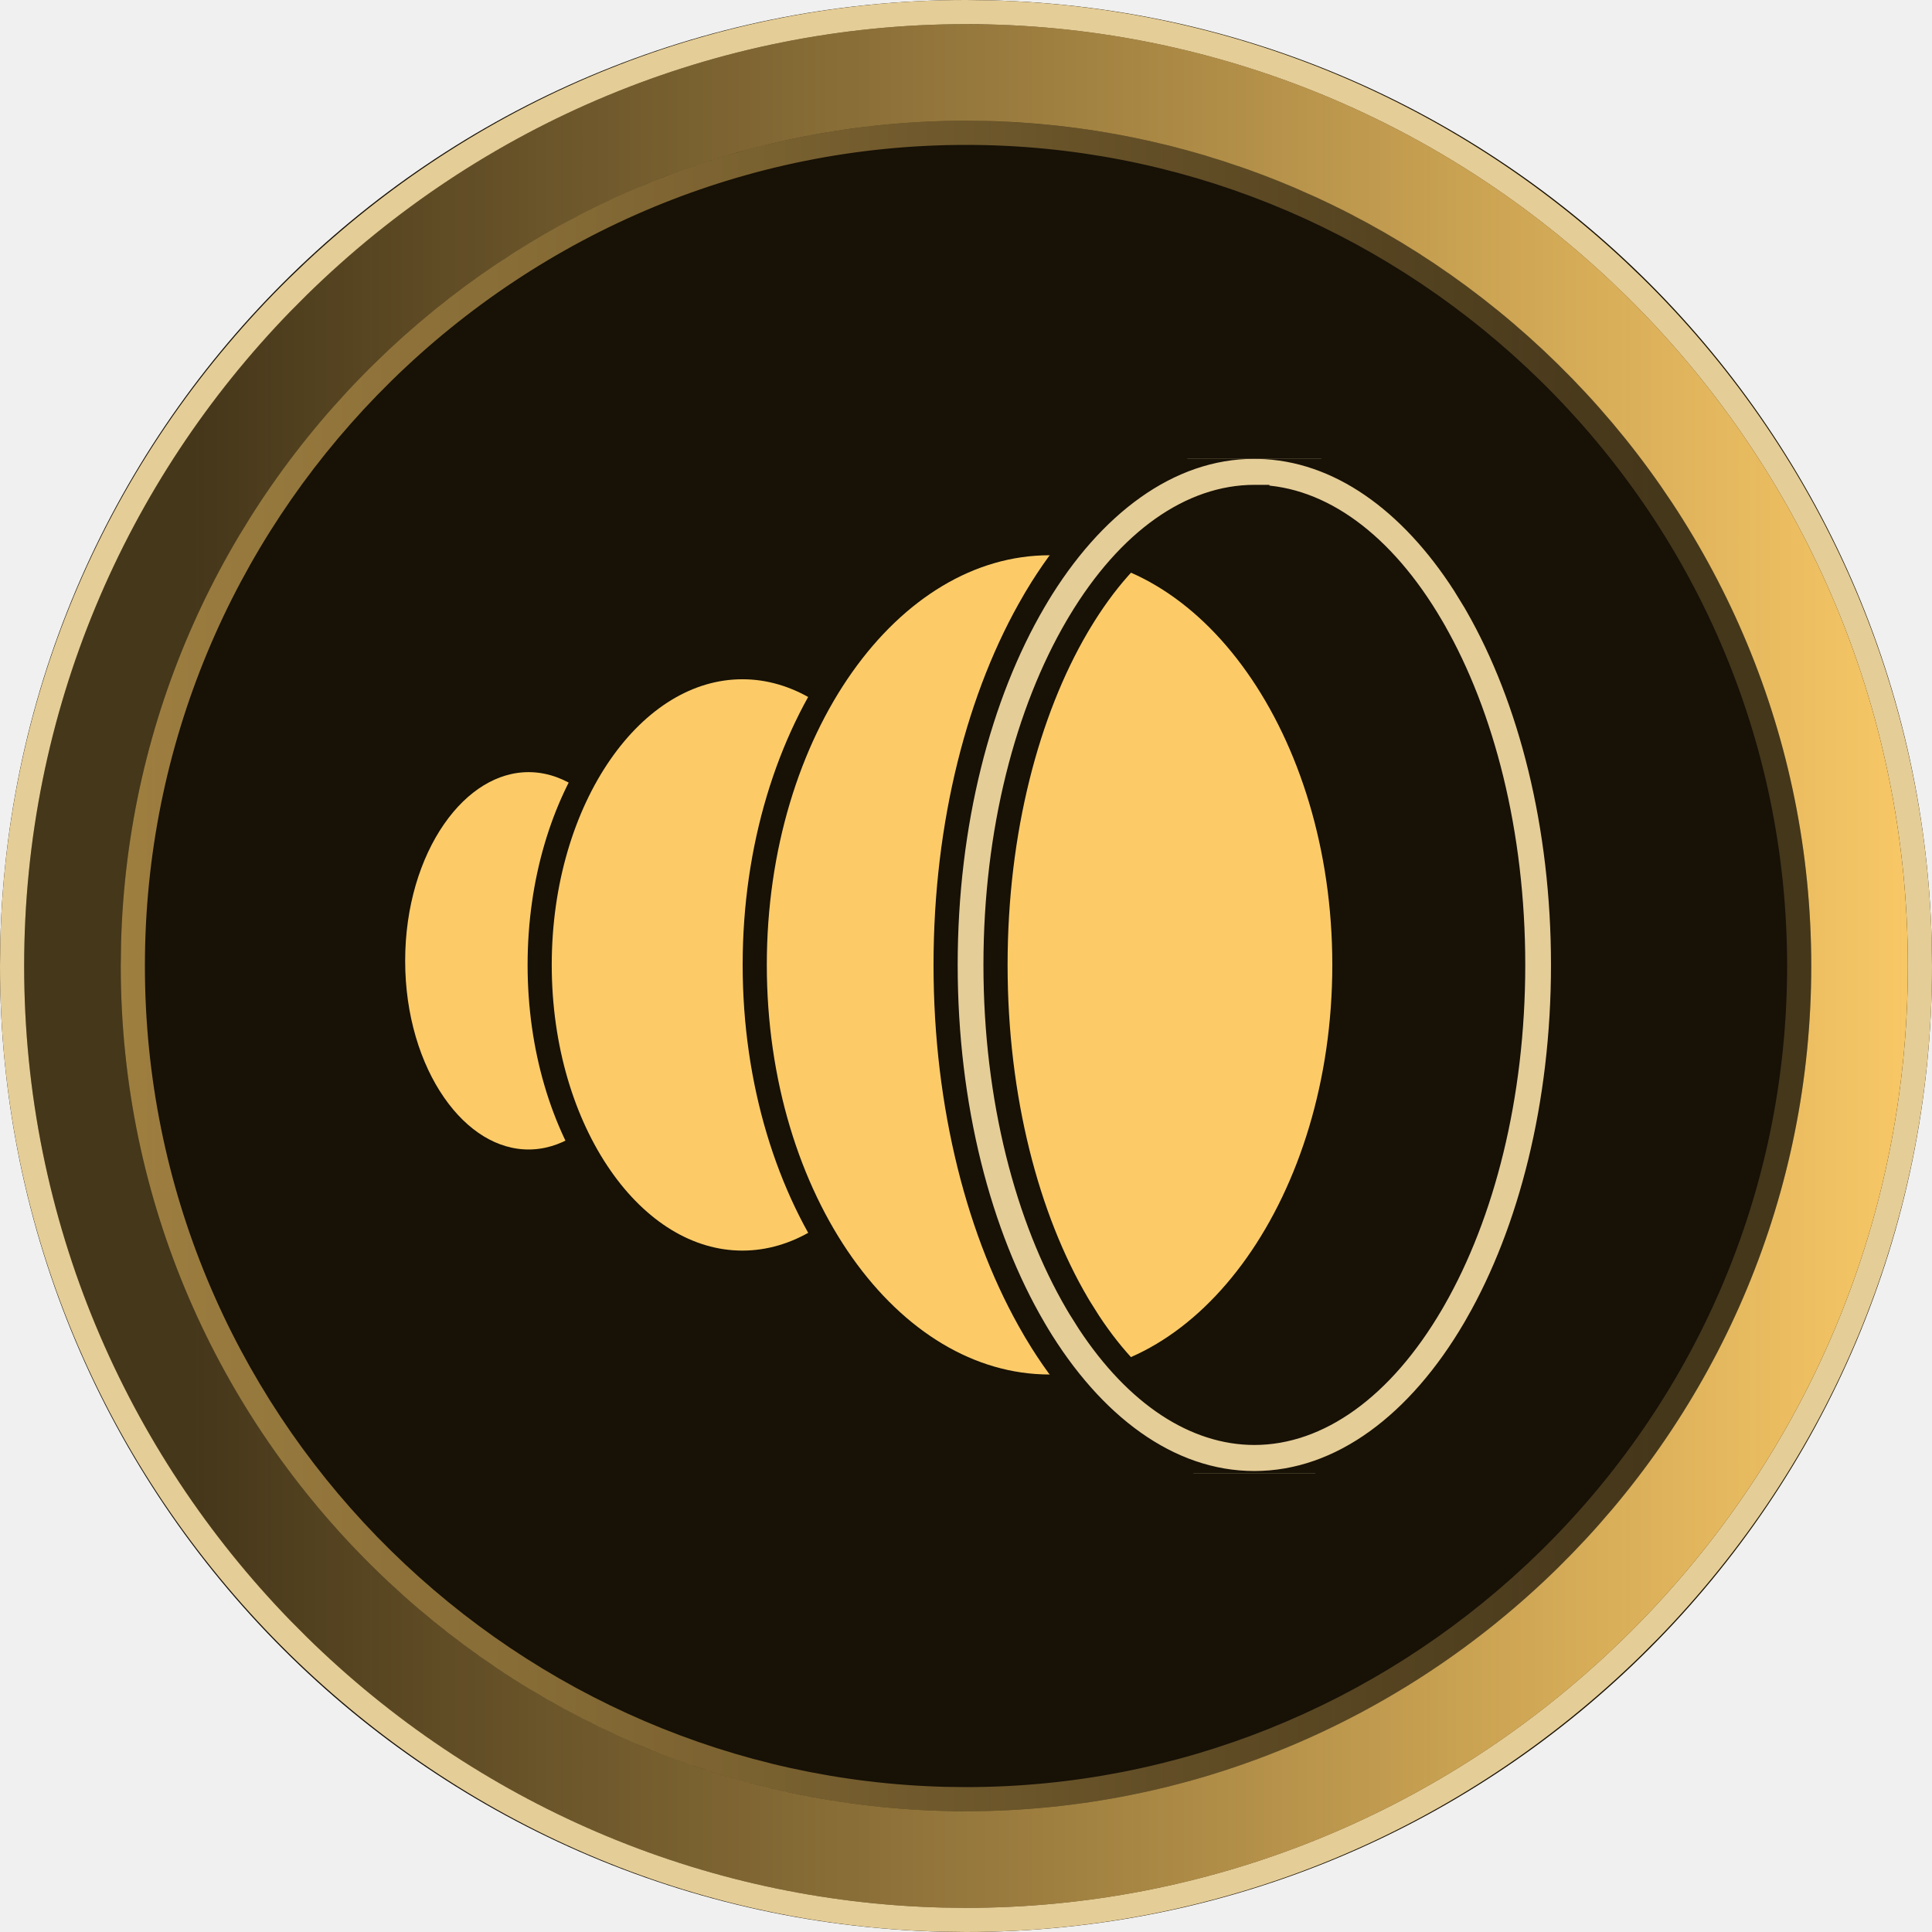
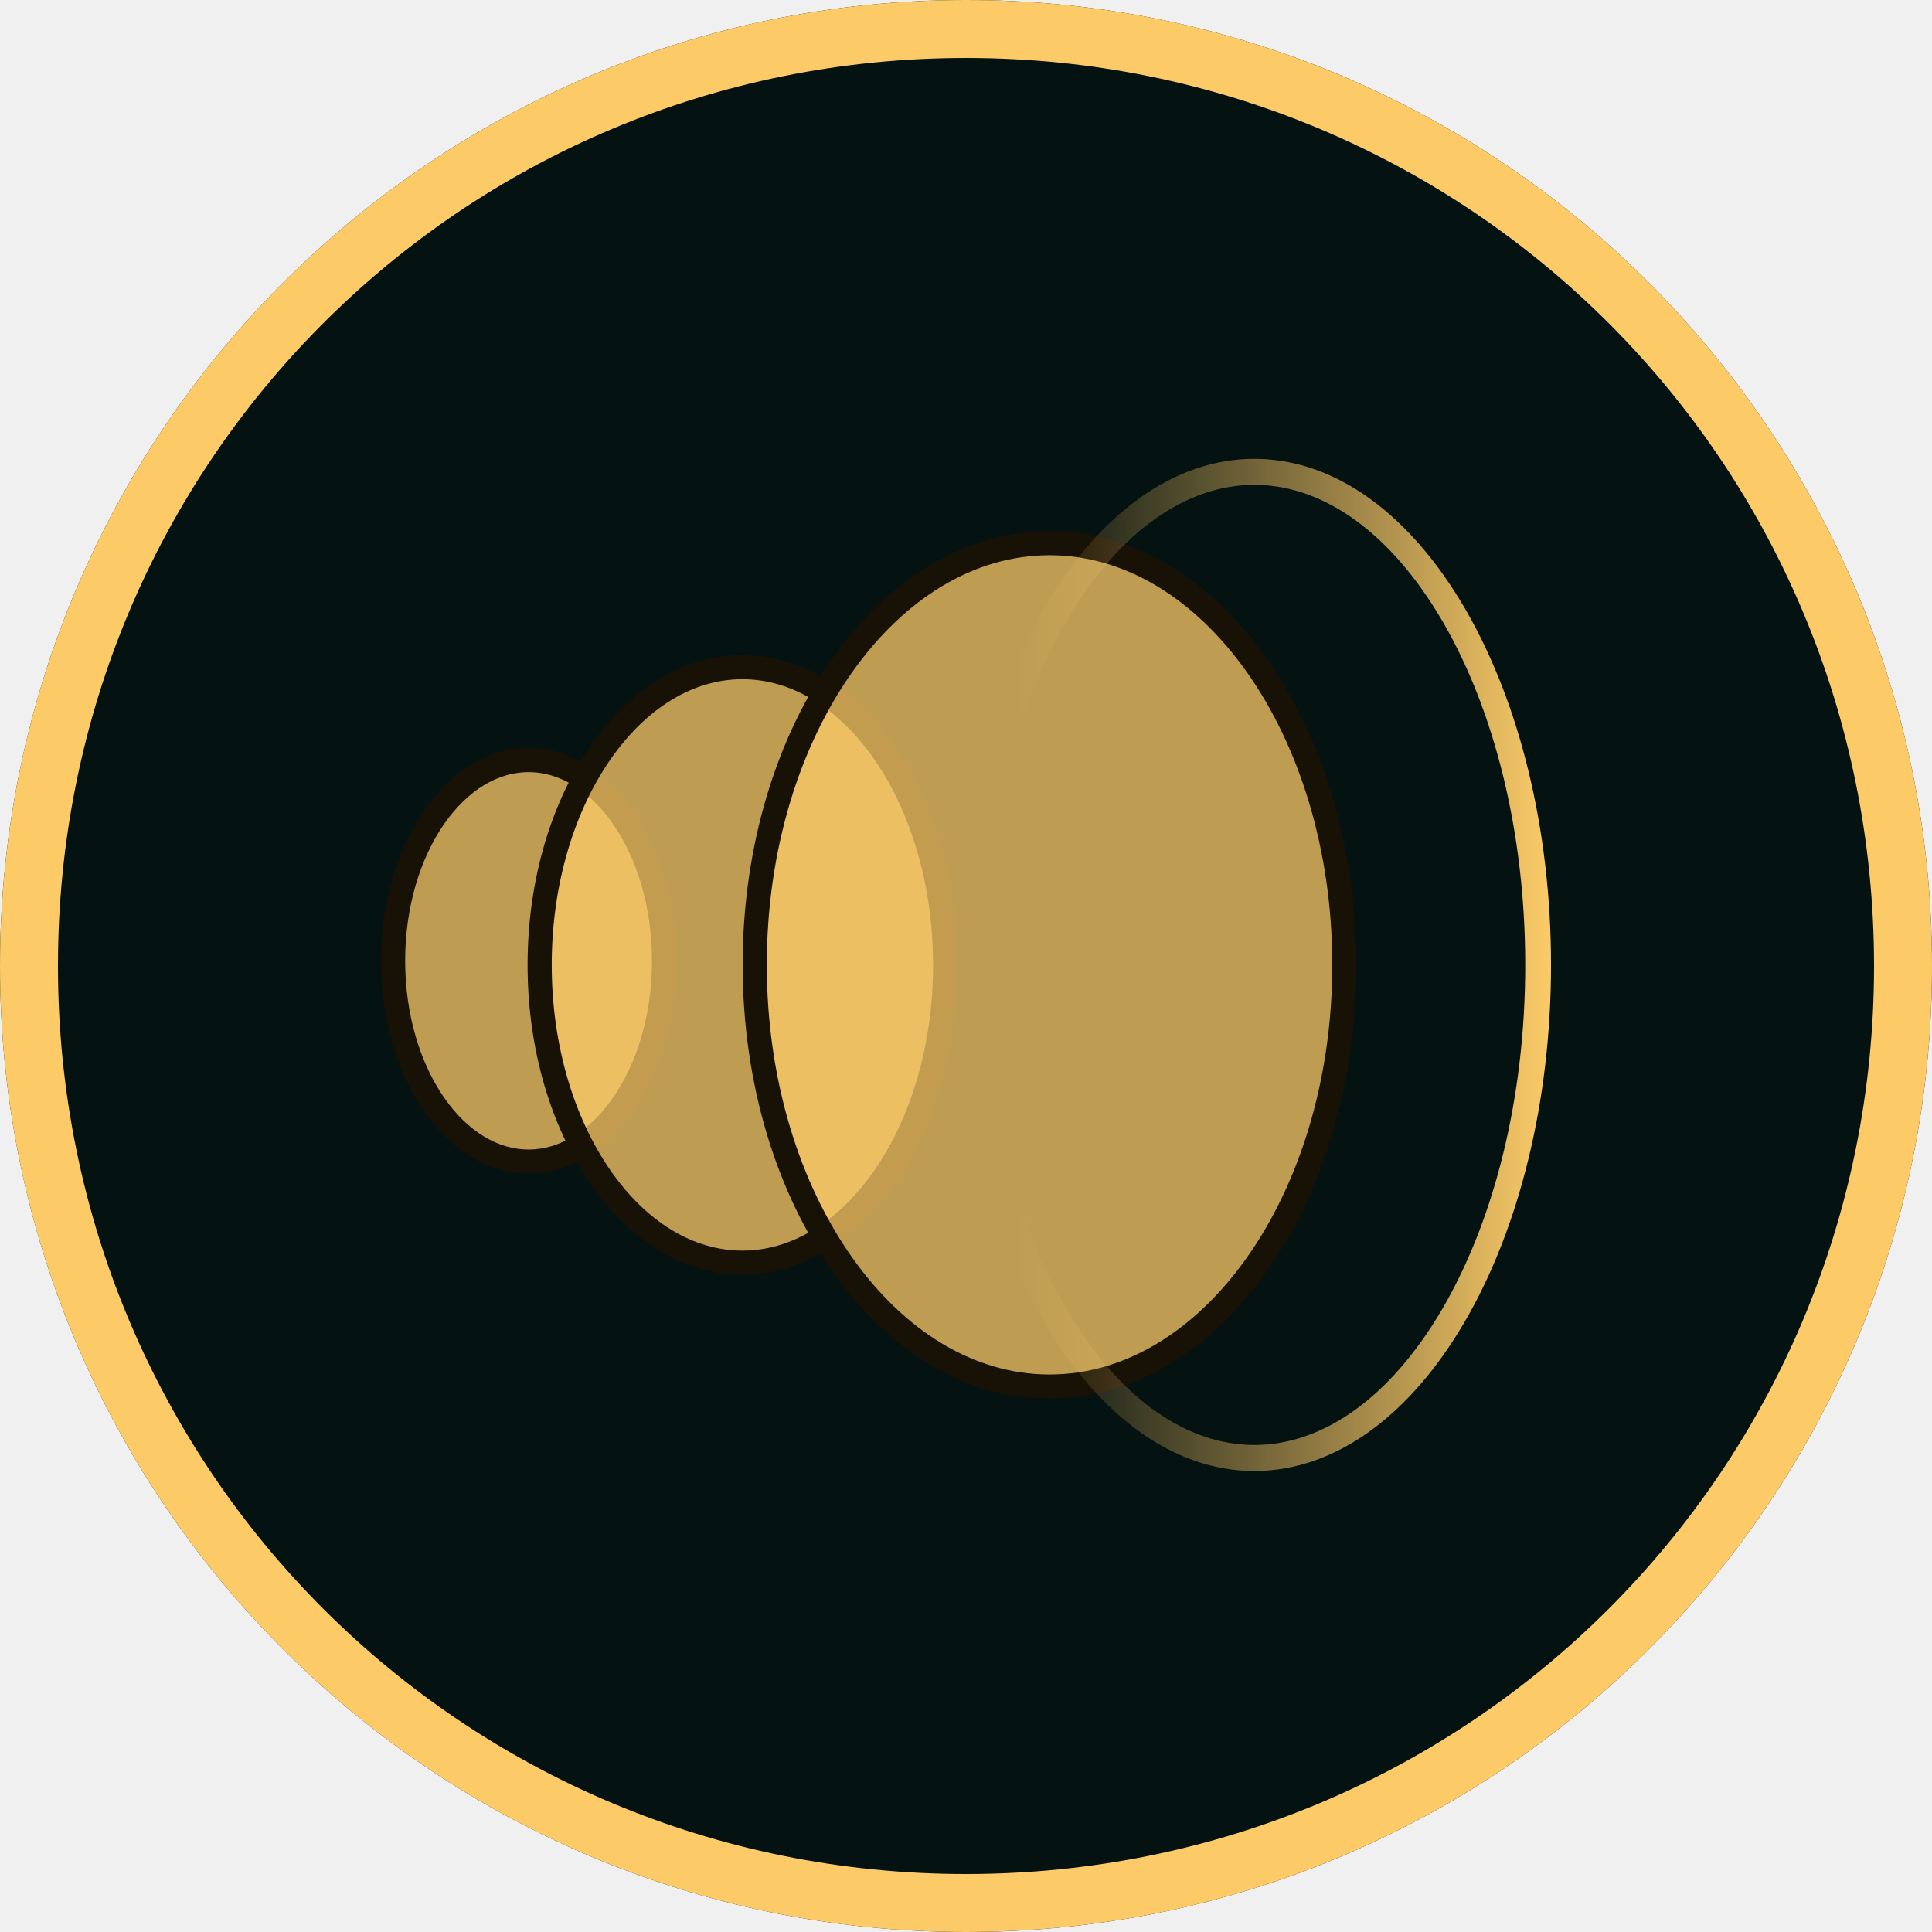
- <svg xmlns="http://www.w3.org/2000/svg" width="54" height="54" viewBox="0 0 54 54" fill="none">
-   <g clip-path="url(#clip0_4002_850)">
-     <path d="M54 27C54 41.912 41.912 54 27 54C12.088 54 0 41.912 0 27C0 12.088 12.088 0 27 0C41.912 0 54 12.088 54 27Z" fill="#171106" />
-     <g clip-path="url(#clip1_4002_850)">
-       <path d="M14.773 21.244C15.771 21.244 16.71 21.826 17.413 22.841C18.116 23.854 18.561 25.272 18.561 26.855C18.561 28.437 18.116 29.856 17.413 30.869C16.71 31.884 15.771 32.466 14.773 32.466C13.777 32.466 12.838 31.884 12.135 30.869C11.432 29.856 10.987 28.437 10.987 26.855C10.987 25.272 11.432 23.854 12.135 22.841C12.838 21.827 13.777 21.245 14.773 21.244Z" fill="#FCCB68" stroke="#171106" stroke-width="0.675" />
-       <path d="M20.75 18.648C22.267 18.648 23.675 19.533 24.718 21.038C25.761 22.542 26.416 24.638 26.416 26.97C26.416 29.301 25.761 31.397 24.718 32.901C23.675 34.406 22.267 35.292 20.75 35.292C19.234 35.292 17.825 34.407 16.782 32.901C15.739 31.397 15.084 29.301 15.084 26.97C15.084 24.638 15.739 22.542 16.782 21.038C17.825 19.533 19.234 18.648 20.75 18.648Z" fill="#FCCB68" stroke="#171106" stroke-width="0.675" />
-       <path d="M29.335 15.182C31.565 15.182 33.617 16.459 35.124 18.59C36.632 20.721 37.576 23.682 37.576 26.968C37.576 30.255 36.632 33.216 35.124 35.347C33.617 37.478 31.565 38.755 29.335 38.755C27.106 38.755 25.053 37.478 23.545 35.347C22.038 33.216 21.095 30.255 21.095 26.968C21.095 23.682 22.038 20.721 23.545 18.59C25.053 16.459 27.105 15.182 29.335 15.182Z" fill="#FCCB68" stroke="#171106" stroke-width="0.675" />
-       <path d="M35.063 12.487L35.17 12.489H35.174C37.435 12.538 39.44 14.022 40.924 16.326L41.214 16.798L41.215 16.799L41.284 16.92L41.285 16.921C42.778 19.529 43.688 23.076 43.688 26.97C43.688 30.863 42.778 34.41 41.285 37.019V37.02L41.215 37.14L41.214 37.142C39.683 39.755 37.518 41.453 35.06 41.453C32.64 41.453 30.504 39.807 28.977 37.265L28.977 37.263L28.906 37.144L28.905 37.142C27.369 34.522 26.43 30.925 26.43 26.97C26.43 23.014 27.369 19.418 28.905 16.798L28.906 16.796L28.977 16.677L28.977 16.675C30.504 14.132 32.64 12.487 35.06 12.487H35.063ZM35.059 13.889C33.322 13.89 31.565 15.079 30.173 17.398L30.106 17.511C28.718 19.88 27.825 23.221 27.825 26.97C27.825 30.718 28.718 34.06 30.106 36.429L30.173 36.542L30.439 36.964C31.785 39.006 33.432 40.05 35.06 40.05C36.824 40.05 38.609 38.823 40.012 36.431L40.077 36.318C41.429 33.956 42.294 30.659 42.294 26.97C42.294 23.279 41.428 19.983 40.076 17.621V17.62L40.011 17.508V17.507C38.631 15.153 36.879 13.928 35.143 13.89V13.889H35.059Z" fill="#E5CD97" stroke="#171106" stroke-width="0.675" />
-     </g>
-     <path d="M4.05 27C4.05 33.213 6.536 38.83 10.54 42.953L10.932 43.347C15.046 47.386 20.538 49.796 26.429 49.943L27 49.95C32.915 49.95 38.463 47.666 42.665 43.733L43.068 43.347C47.301 39.191 49.95 33.413 49.95 27C49.95 20.587 47.301 14.809 43.068 10.653L42.665 10.267C38.463 6.334 32.915 4.05 27 4.05L27 3.375L27.589 3.382C33.459 3.528 38.942 5.858 43.126 9.774L43.541 10.171C47.76 14.314 50.453 20.026 50.617 26.383L50.625 27C50.625 33.397 48.064 39.18 43.944 43.423L43.541 43.828C39.171 48.118 33.288 50.625 27 50.625L26.412 50.618C20.346 50.467 14.692 47.984 10.459 43.828C6.104 39.552 3.375 33.604 3.375 27L3.383 26.383C3.547 20.026 6.24 14.314 10.459 10.171L10.873 9.774C15.197 5.727 20.908 3.375 27 3.375L27 4.05C20.894 4.05 15.179 6.483 10.932 10.653L10.54 11.047C6.536 15.171 4.05 20.787 4.05 27Z" fill="url(#paint0_linear_4002_850)" />
-     <path d="M0.675 27C0.675 34.127 3.527 40.569 8.119 45.299L8.569 45.751C13.287 50.384 19.587 53.149 26.345 53.317L27 53.325C33.785 53.325 40.15 50.705 44.969 46.193L45.431 45.751C50.286 40.984 53.325 34.357 53.325 27C53.325 19.643 50.286 13.016 45.431 8.249L44.969 7.807C40.15 3.295 33.785 0.675 27 0.675L27 1.45428e-06L27.672 0.009C34.381 0.176 40.648 2.838 45.43 7.314L45.903 7.767C50.726 12.502 53.803 19.03 53.991 26.295L54 27C54 34.311 51.073 40.92 46.365 45.769L45.903 46.233C40.91 51.136 34.186 54 27 54L26.328 53.991C19.395 53.819 12.934 50.982 8.096 46.233C3.118 41.346 -5.92878e-06 34.547 -5.26898e-06 27L0.009 26.295C0.197 19.03 3.274 12.502 8.096 7.767L8.569 7.314C13.511 2.688 20.038 6.95102e-05 27 1.45428e-06L27 0.675C19.995 0.675 13.44 3.466 8.569 8.249L8.119 8.701C3.527 13.431 0.675 19.873 0.675 27Z" fill="#E5CD97" />
-     <path d="M50.625 27C50.625 20.609 48.07 14.831 43.944 10.581L43.54 10.175C39.298 6.011 33.645 3.533 27.587 3.382L27 3.375C20.917 3.375 15.207 5.722 10.876 9.777L10.46 10.175C6.097 14.459 3.375 20.403 3.375 27C3.375 33.597 6.097 39.541 10.46 43.825H10.46C14.839 48.123 20.721 50.625 27 50.625V53.325L26.344 53.317C19.803 53.154 13.693 50.558 9.031 46.194L8.569 45.752C3.716 40.987 0.675 34.359 0.675 27C0.675 19.871 3.529 13.428 8.12 8.701L8.569 8.248C13.438 3.468 19.994 0.675 27 0.675L27.655 0.683C34.415 0.851 40.714 3.617 45.431 8.248C50.285 13.013 53.325 19.642 53.325 27C53.325 34.358 50.284 40.987 45.431 45.752L44.97 46.194C40.152 50.704 33.788 53.325 27 53.325V50.625C33.279 50.625 39.162 48.124 43.54 43.826L43.944 43.419C48.07 39.169 50.625 33.391 50.625 27Z" fill="url(#paint1_linear_4002_850)" />
+ <svg xmlns="http://www.w3.org/2000/svg" width="80" height="80" viewBox="0 0 80 80" fill="none">
+   <g clip-path="url(#clip0_604_162)">
+     <path d="M40 80C62.167 80 80 62.167 80 40C80 17.833 62.167 0 40 0C17.833 0 0 17.833 0 40C0 62.167 17.833 80 40 80Z" fill="#051212" />
+     <path d="M77.6 40C77.6 19.159 60.841 2.4 40 2.4C19.159 2.4 2.4 19.159 2.4 40C2.4 60.841 19.159 77.6 40 77.6V80C17.833 80 0 62.167 0 40C0 17.833 17.833 0 40 0C62.167 0 80 17.833 80 40C80 62.167 62.167 80 40 80V77.6C60.841 77.6 77.6 60.841 77.6 40Z" fill="#FCCB68" />
+     <path d="M21.887 31.473C23.364 31.473 24.755 32.336 25.797 33.839C26.838 35.34 27.497 37.441 27.497 39.785C27.497 42.13 26.838 44.231 25.797 45.732C24.755 47.236 23.364 48.099 21.887 48.099C20.41 48.099 19.019 47.236 17.977 45.732C16.936 44.231 16.277 42.13 16.277 39.785C16.277 37.441 16.936 35.34 17.977 33.839C19.019 32.336 20.41 31.473 21.887 31.473Z" fill="#FCCB68" fill-opacity="0.75" stroke="#171106" />
+     <path d="M30.741 27.625C32.987 27.625 35.074 28.938 36.62 31.168C38.165 33.396 39.136 36.502 39.136 39.955C39.136 43.409 38.165 46.514 36.62 48.742C35.074 50.972 32.987 52.285 30.741 52.285C28.495 52.285 26.408 50.972 24.862 48.742C23.317 46.514 22.346 43.409 22.346 39.955C22.346 36.502 23.317 33.396 24.862 31.168C26.408 28.938 28.495 27.625 30.741 27.625Z" fill="#FCCB68" fill-opacity="0.75" stroke="#171106" />
+     <path d="M43.46 22.491C46.763 22.491 49.803 24.383 52.037 27.541C54.27 30.698 55.667 35.084 55.667 39.953C55.667 44.822 54.27 49.209 52.037 52.365C49.803 55.523 46.763 57.415 43.46 57.415C40.156 57.415 37.115 55.523 34.882 52.365C32.648 49.209 31.252 44.822 31.252 39.953C31.252 35.084 32.648 30.698 34.882 27.541C37.115 24.383 40.156 22.491 43.46 22.491Z" fill="#FCCB68" fill-opacity="0.75" stroke="#171106" />
+     <path d="M63.157 39.956C63.157 34.416 61.86 29.443 59.807 25.856L59.708 25.686C57.618 22.12 54.89 20.14 52.074 20.078L51.94 20.077C49.121 20.077 46.382 22.002 44.272 25.518L44.172 25.686C42.062 29.285 40.722 34.328 40.722 39.956C40.722 45.583 42.062 50.626 44.172 54.225L44.272 54.394C46.382 57.909 49.121 59.834 51.94 59.834C54.803 59.834 57.585 57.847 59.708 54.225L59.807 54.055C61.86 50.468 63.157 45.495 63.157 39.956ZM64.224 39.956C64.224 45.652 62.892 50.817 60.73 54.594L60.626 54.773C58.403 58.566 55.332 60.911 51.94 60.911C48.601 60.911 45.573 58.639 43.359 54.95L43.254 54.773C41.031 50.981 39.656 45.742 39.656 39.956C39.656 34.169 41.031 28.93 43.254 25.138L43.359 24.961C45.573 21.273 48.601 19 51.94 19L52.099 19.002C55.428 19.074 58.438 21.404 60.626 25.138L60.73 25.317C62.892 29.094 64.224 34.259 64.224 39.956Z" fill="url(#paint0_linear_604_162)" />
  </g>
  <defs>
-     <linearGradient id="paint0_linear_4002_850" x1="2.303" y1="27.608" x2="46.578" y2="27.608" gradientUnits="userSpaceOnUse">
-       <stop stop-color="#FCCB68" stop-opacity="0.6" />
-       <stop offset="1" stop-color="#FCCB68" stop-opacity="0.2" />
+     <linearGradient id="paint0_linear_604_162" x1="64.224" y1="39.43" x2="42.202" y2="39.43" gradientUnits="userSpaceOnUse">
+       <stop stop-color="#FCCB68" />
+       <stop offset="1" stop-color="#FCCB68" stop-opacity="0" />
    </linearGradient>
-     <linearGradient id="paint1_linear_4002_850" x1="54.52" y1="26.322" x2="5.184" y2="26.322" gradientUnits="userSpaceOnUse">
-       <stop stop-color="#FCCB68" />
-       <stop offset="1" stop-color="#FCCB68" stop-opacity="0.2" />
-     </linearGradient>
-     <clipPath id="clip0_4002_850">
-       <rect width="54" height="54" fill="white" />
-     </clipPath>
-     <clipPath id="clip1_4002_850">
-       <rect width="35.1" height="28.35" fill="white" transform="translate(9.4502 12.825)" />
+     <clipPath id="clip0_604_162">
+       <rect width="80" height="80" rx="40" fill="white" />
    </clipPath>
  </defs>
</svg>
